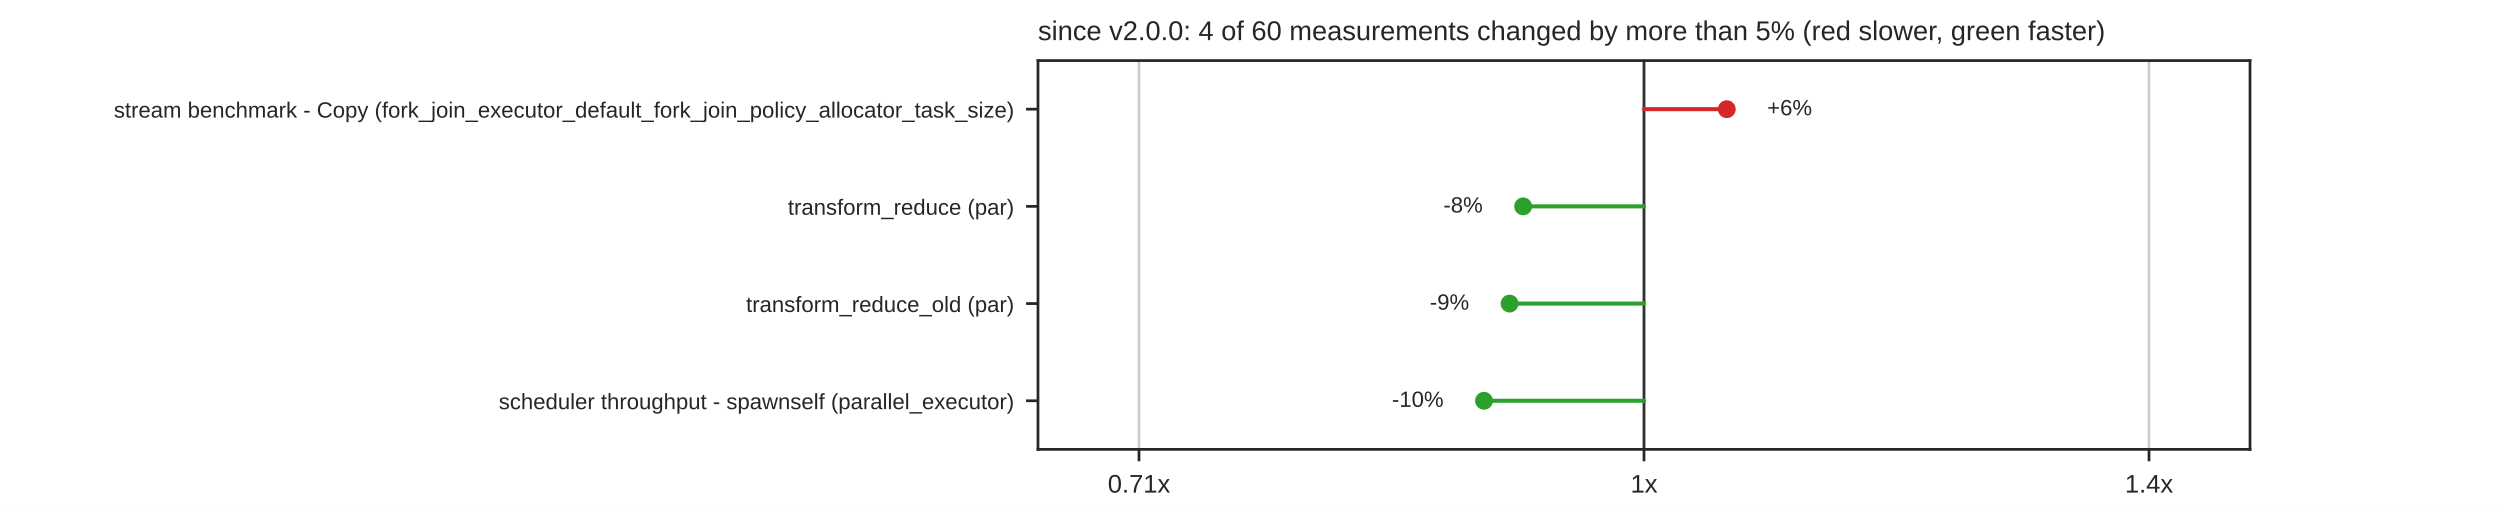
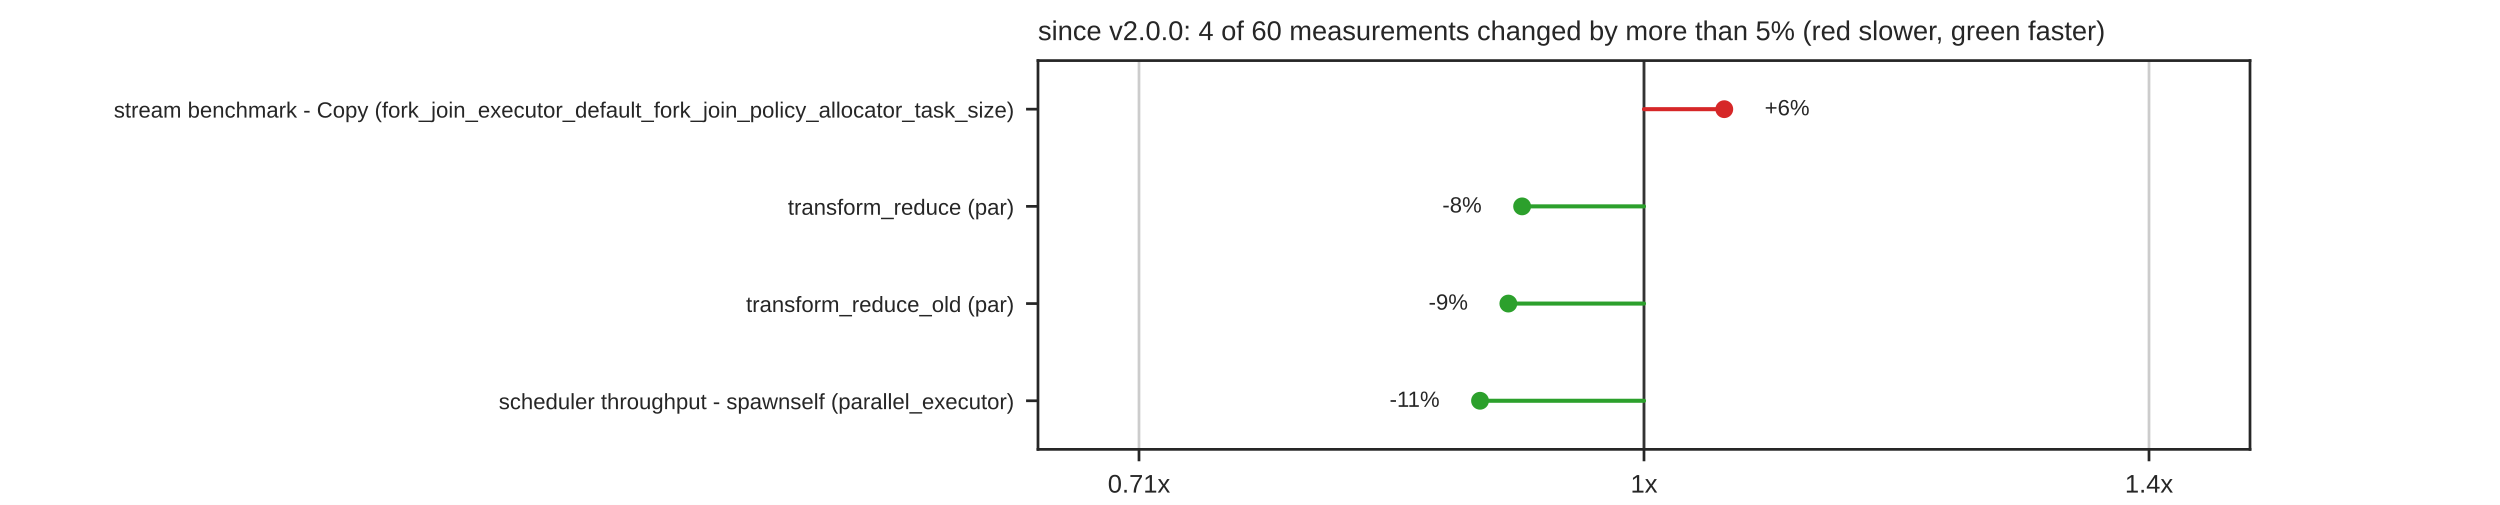
<svg xmlns="http://www.w3.org/2000/svg" xmlns:xlink="http://www.w3.org/1999/xlink" width="734.4pt" height="148.32pt" viewBox="0 0 734.4 148.32" version="1.1">
  <defs>
    <style type="text/css">*{stroke-linejoin: round; stroke-linecap: butt}</style>
  </defs>
  <g id="figure_1">
    <g id="patch_1">
      <path d="M 0 148.32  L 734.4 148.32  L 734.4 0  L 0 0  z " style="fill: #ffffff" />
    </g>
    <g id="axes_1">
      <g id="patch_2">
        <path d="M 304.92 132.005  L 660.96 132.005  L 660.96 17.798  L 304.92 17.798  z " style="fill: #ffffff" />
      </g>
      <g id="matplotlib.axis_1">
        <g id="xtick_1">
          <g id="line2d_1">
            <path d="M 334.59 132.005  L 334.59 17.798  " clip-path="url(#p85da25dd6e)" style="fill: none; stroke: #cccccc; stroke-width: 0.8; stroke-linecap: round" />
          </g>
          <g id="line2d_2">
            <defs>
              <path id="mdfc5214045" d="M 0 0  L 0 3.5  " style="stroke: #262626; stroke-width: 0.8" />
            </defs>
            <g>
              <use xlink:href="#mdfc5214045" x="334.59" y="132.005" style="fill: #262626; stroke: #262626; stroke-width: 0.8" />
            </g>
          </g>
          <g id="text_1">
            <text style="fill: #262626; font: 7.5px 'Arial', 'DejaVu Sans', 'Liberation Sans', 'Bitstream Vera Sans', sans-serif; text-anchor: middle" x="334.59" y="144.704" transform="rotate(-0 334.59 144.7036)">0.71x</text>
          </g>
        </g>
        <g id="xtick_2">
          <g id="line2d_3">
            <path d="M 482.94 132.005  L 482.94 17.798  " clip-path="url(#p85da25dd6e)" style="fill: none; stroke: #cccccc; stroke-width: 0.8; stroke-linecap: round" />
          </g>
          <g id="line2d_4">
            <g>
              <use xlink:href="#mdfc5214045" x="482.94" y="132.005" style="fill: #262626; stroke: #262626; stroke-width: 0.8" />
            </g>
          </g>
          <g id="text_2">
            <text style="fill: #262626; font: 7.5px 'Arial', 'DejaVu Sans', 'Liberation Sans', 'Bitstream Vera Sans', sans-serif; text-anchor: middle" x="482.94" y="144.704" transform="rotate(-0 482.94 144.7036)">1x</text>
          </g>
        </g>
        <g id="xtick_3">
          <g id="line2d_5">
            <path d="M 631.29 132.005  L 631.29 17.798  " clip-path="url(#p85da25dd6e)" style="fill: none; stroke: #cccccc; stroke-width: 0.8; stroke-linecap: round" />
          </g>
          <g id="line2d_6">
            <g>
              <use xlink:href="#mdfc5214045" x="631.29" y="132.005" style="fill: #262626; stroke: #262626; stroke-width: 0.8" />
            </g>
          </g>
          <g id="text_3">
            <text style="fill: #262626; font: 7.5px 'Arial', 'DejaVu Sans', 'Liberation Sans', 'Bitstream Vera Sans', sans-serif; text-anchor: middle" x="631.29" y="144.704" transform="rotate(-0 631.29 144.7036)">1.4x</text>
          </g>
        </g>
      </g>
      <g id="matplotlib.axis_2">
        <g id="ytick_1">
          <g id="line2d_7">
            <defs>
              <path id="m414165cd4d" d="M 0 0  L -3.5 0  " style="stroke: #262626; stroke-width: 0.8" />
            </defs>
            <g>
              <use xlink:href="#m414165cd4d" x="304.92" y="32.074" style="fill: #262626; stroke: #262626; stroke-width: 0.8" />
            </g>
          </g>
          <g id="text_4">
            <text style="fill: #262626; font: 6.5px 'Arial', 'DejaVu Sans', 'Liberation Sans', 'Bitstream Vera Sans', sans-serif; text-anchor: end" x="297.92" y="34.544" transform="rotate(-0 297.92 34.54369)">stream benchmark - Copy (fork_join_executor_default_fork_join_policy_allocator_task_size)</text>
          </g>
        </g>
        <g id="ytick_2">
          <g id="line2d_8">
            <g>
              <use xlink:href="#m414165cd4d" x="304.92" y="60.626" style="fill: #262626; stroke: #262626; stroke-width: 0.8" />
            </g>
          </g>
          <g id="text_5">
            <text style="fill: #262626; font: 6.5px 'Arial', 'DejaVu Sans', 'Liberation Sans', 'Bitstream Vera Sans', sans-serif; text-anchor: end" x="297.92" y="63.095" transform="rotate(-0 297.92 63.09529)">transform_reduce (par)</text>
          </g>
        </g>
        <g id="ytick_3">
          <g id="line2d_9">
            <g>
              <use xlink:href="#m414165cd4d" x="304.92" y="89.177" style="fill: #262626; stroke: #262626; stroke-width: 0.8" />
            </g>
          </g>
          <g id="text_6">
            <text style="fill: #262626; font: 6.5px 'Arial', 'DejaVu Sans', 'Liberation Sans', 'Bitstream Vera Sans', sans-serif; text-anchor: end" x="297.92" y="91.647" transform="rotate(-0 297.92 91.64689)">transform_reduce_old (par)</text>
          </g>
        </g>
        <g id="ytick_4">
          <g id="line2d_10">
            <g>
              <use xlink:href="#m414165cd4d" x="304.92" y="117.729" style="fill: #262626; stroke: #262626; stroke-width: 0.8" />
            </g>
          </g>
          <g id="text_7">
            <text style="fill: #262626; font: 6.5px 'Arial', 'DejaVu Sans', 'Liberation Sans', 'Bitstream Vera Sans', sans-serif; text-anchor: end" x="297.92" y="120.198" transform="rotate(-0 297.92 120.1985)">scheduler throughput - spawnself (parallel_executor)</text>
          </g>
        </g>
      </g>
      <g id="line2d_11">
        <path d="M 482.94 132.005  L 482.94 17.798  " clip-path="url(#p85da25dd6e)" style="fill: none; stroke: #333333; stroke-width: 0.8; stroke-linecap: round" />
      </g>
      <g id="line2d_12">
-         <path d="M 482.94 32.074  L 507.257 32.074  " clip-path="url(#p85da25dd6e)" style="fill: none; stroke: #d62728; stroke-width: 1.2; stroke-linecap: round" />
+         <path d="M 482.94 32.074  L 506.525 32.074  " clip-path="url(#p85da25dd6e)" style="fill: none; stroke: #d62728; stroke-width: 1.2; stroke-linecap: round" />
      </g>
      <g id="line2d_13">
-         <path d="M 482.94 60.626  L 447.439 60.626  " clip-path="url(#p85da25dd6e)" style="fill: none; stroke: #2ca02c; stroke-width: 1.2; stroke-linecap: round" />
+         <path d="M 482.94 60.626  L 447.136 60.626  " clip-path="url(#p85da25dd6e)" style="fill: none; stroke: #2ca02c; stroke-width: 1.2; stroke-linecap: round" />
      </g>
      <g id="line2d_14">
-         <path d="M 482.94 89.177  L 443.451 89.177  " clip-path="url(#p85da25dd6e)" style="fill: none; stroke: #2ca02c; stroke-width: 1.2; stroke-linecap: round" />
+         <path d="M 482.94 89.177  L 443.094 89.177  " clip-path="url(#p85da25dd6e)" style="fill: none; stroke: #2ca02c; stroke-width: 1.2; stroke-linecap: round" />
      </g>
      <g id="line2d_15">
-         <path d="M 482.94 117.729  L 435.943 117.729  " clip-path="url(#p85da25dd6e)" style="fill: none; stroke: #2ca02c; stroke-width: 1.2; stroke-linecap: round" />
+         <path d="M 482.94 117.729  L 434.772 117.729  " clip-path="url(#p85da25dd6e)" style="fill: none; stroke: #2ca02c; stroke-width: 1.2; stroke-linecap: round" />
      </g>
      <g id="patch_3">
        <path d="M 304.92 132.005  L 304.92 17.798  " style="fill: none; stroke: #262626; stroke-width: 0.8; stroke-linejoin: miter; stroke-linecap: square" />
      </g>
      <g id="patch_4">
        <path d="M 660.96 132.005  L 660.96 17.798  " style="fill: none; stroke: #262626; stroke-width: 0.8; stroke-linejoin: miter; stroke-linecap: square" />
      </g>
      <g id="patch_5">
        <path d="M 304.92 132.005  L 660.96 132.005  " style="fill: none; stroke: #262626; stroke-width: 0.8; stroke-linejoin: miter; stroke-linecap: square" />
      </g>
      <g id="patch_6">
        <path d="M 304.92 17.798  L 660.96 17.798  " style="fill: none; stroke: #262626; stroke-width: 0.8; stroke-linejoin: miter; stroke-linecap: square" />
      </g>
      <g id="PathCollection_1">
        <defs>
          <path id="m8968767a60" d="M 0 2.121  C 0.563 2.121 1.102 1.898 1.5 1.5  C 1.898 1.102 2.121 0.563 2.121 0  C 2.121 -0.563 1.898 -1.102 1.5 -1.5  C 1.102 -1.898 0.563 -2.121 0 -2.121  C -0.563 -2.121 -1.102 -1.898 -1.5 -1.5  C -1.898 -1.102 -2.121 -0.563 -2.121 0  C -2.121 0.563 -1.898 1.102 -1.5 1.5  C -1.102 1.898 -0.563 2.121 0 2.121  z " style="stroke: #d62728" />
        </defs>
        <g clip-path="url(#p85da25dd6e)">
-           <use xlink:href="#m8968767a60" x="507.257" y="32.074" style="fill: #d62728; stroke: #d62728" />
+           <use xlink:href="#m8968767a60" x="506.525" y="32.074" style="fill: #d62728; stroke: #d62728" />
        </g>
      </g>
      <g id="text_8">
-         <text style="fill: #262626; font: 6.5px 'Arial', 'DejaVu Sans', 'Liberation Sans', 'Bitstream Vera Sans', sans-serif; text-anchor: start" x="519.125" y="33.868" transform="rotate(-0 519.1252 33.86779)">+6%</text>
+         <text style="fill: #262626; font: 6.5px 'Arial', 'DejaVu Sans', 'Liberation Sans', 'Bitstream Vera Sans', sans-serif; text-anchor: start" x="518.393" y="33.868" transform="rotate(-0 518.3925 33.86779)">+6%</text>
      </g>
      <g id="PathCollection_2">
        <defs>
          <path id="m7978cd0e5a" d="M 0 2.121  C 0.563 2.121 1.102 1.898 1.5 1.5  C 1.898 1.102 2.121 0.563 2.121 0  C 2.121 -0.563 1.898 -1.102 1.5 -1.5  C 1.102 -1.898 0.563 -2.121 0 -2.121  C -0.563 -2.121 -1.102 -1.898 -1.5 -1.5  C -1.898 -1.102 -2.121 -0.563 -2.121 0  C -2.121 0.563 -1.898 1.102 -1.5 1.5  C -1.102 1.898 -0.563 2.121 0 2.121  z " style="stroke: #2ca02c" />
        </defs>
        <g clip-path="url(#p85da25dd6e)">
-           <use xlink:href="#m7978cd0e5a" x="447.439" y="60.626" style="fill: #2ca02c; stroke: #2ca02c" />
+           <use xlink:href="#m7978cd0e5a" x="447.136" y="60.626" style="fill: #2ca02c; stroke: #2ca02c" />
        </g>
      </g>
      <g id="text_9">
-         <text style="fill: #262626; font: 6.5px 'Arial', 'DejaVu Sans', 'Liberation Sans', 'Bitstream Vera Sans', sans-serif; text-anchor: end" x="435.571" y="62.419" transform="rotate(-0 435.5711 62.41939)">-8%</text>
+         <text style="fill: #262626; font: 6.5px 'Arial', 'DejaVu Sans', 'Liberation Sans', 'Bitstream Vera Sans', sans-serif; text-anchor: end" x="435.268" y="62.419" transform="rotate(-0 435.2678 62.41939)">-8%</text>
      </g>
      <g id="PathCollection_3">
        <g clip-path="url(#p85da25dd6e)">
-           <use xlink:href="#m7978cd0e5a" x="443.451" y="89.177" style="fill: #2ca02c; stroke: #2ca02c" />
+           <use xlink:href="#m7978cd0e5a" x="443.094" y="89.177" style="fill: #2ca02c; stroke: #2ca02c" />
        </g>
      </g>
      <g id="text_10">
-         <text style="fill: #262626; font: 6.5px 'Arial', 'DejaVu Sans', 'Liberation Sans', 'Bitstream Vera Sans', sans-serif; text-anchor: end" x="431.583" y="90.971" transform="rotate(-0 431.5832 90.97099)">-9%</text>
+         <text style="fill: #262626; font: 6.5px 'Arial', 'DejaVu Sans', 'Liberation Sans', 'Bitstream Vera Sans', sans-serif; text-anchor: end" x="431.226" y="90.971" transform="rotate(-0 431.2261 90.97099)">-9%</text>
      </g>
      <g id="PathCollection_4">
        <g clip-path="url(#p85da25dd6e)">
-           <use xlink:href="#m7978cd0e5a" x="435.943" y="117.729" style="fill: #2ca02c; stroke: #2ca02c" />
+           <use xlink:href="#m7978cd0e5a" x="434.772" y="117.729" style="fill: #2ca02c; stroke: #2ca02c" />
        </g>
      </g>
      <g id="text_11">
-         <text style="fill: #262626; font: 6.5px 'Arial', 'DejaVu Sans', 'Liberation Sans', 'Bitstream Vera Sans', sans-serif; text-anchor: end" x="424.075" y="119.523" transform="rotate(-0 424.075 119.5226)">-10%</text>
+         <text style="fill: #262626; font: 6.5px 'Arial', 'DejaVu Sans', 'Liberation Sans', 'Bitstream Vera Sans', sans-serif; text-anchor: end" x="422.904" y="119.523" transform="rotate(-0 422.9035 119.5226)">-11%</text>
      </g>
      <g id="text_12">
        <text style="fill: #262626; font: 8px 'Arial', 'DejaVu Sans', 'Liberation Sans', 'Bitstream Vera Sans', sans-serif; text-anchor: start" x="304.92" y="11.798" transform="rotate(-0 304.92 11.7984)">since v2.0.0: 4 of 60 measurements changed by more than 5% (red slower, green faster)</text>
      </g>
    </g>
  </g>
  <defs>
    <clipPath id="p85da25dd6e">
      <rect x="304.92" y="17.798" width="356.04" height="114.206" />
    </clipPath>
  </defs>
</svg>
